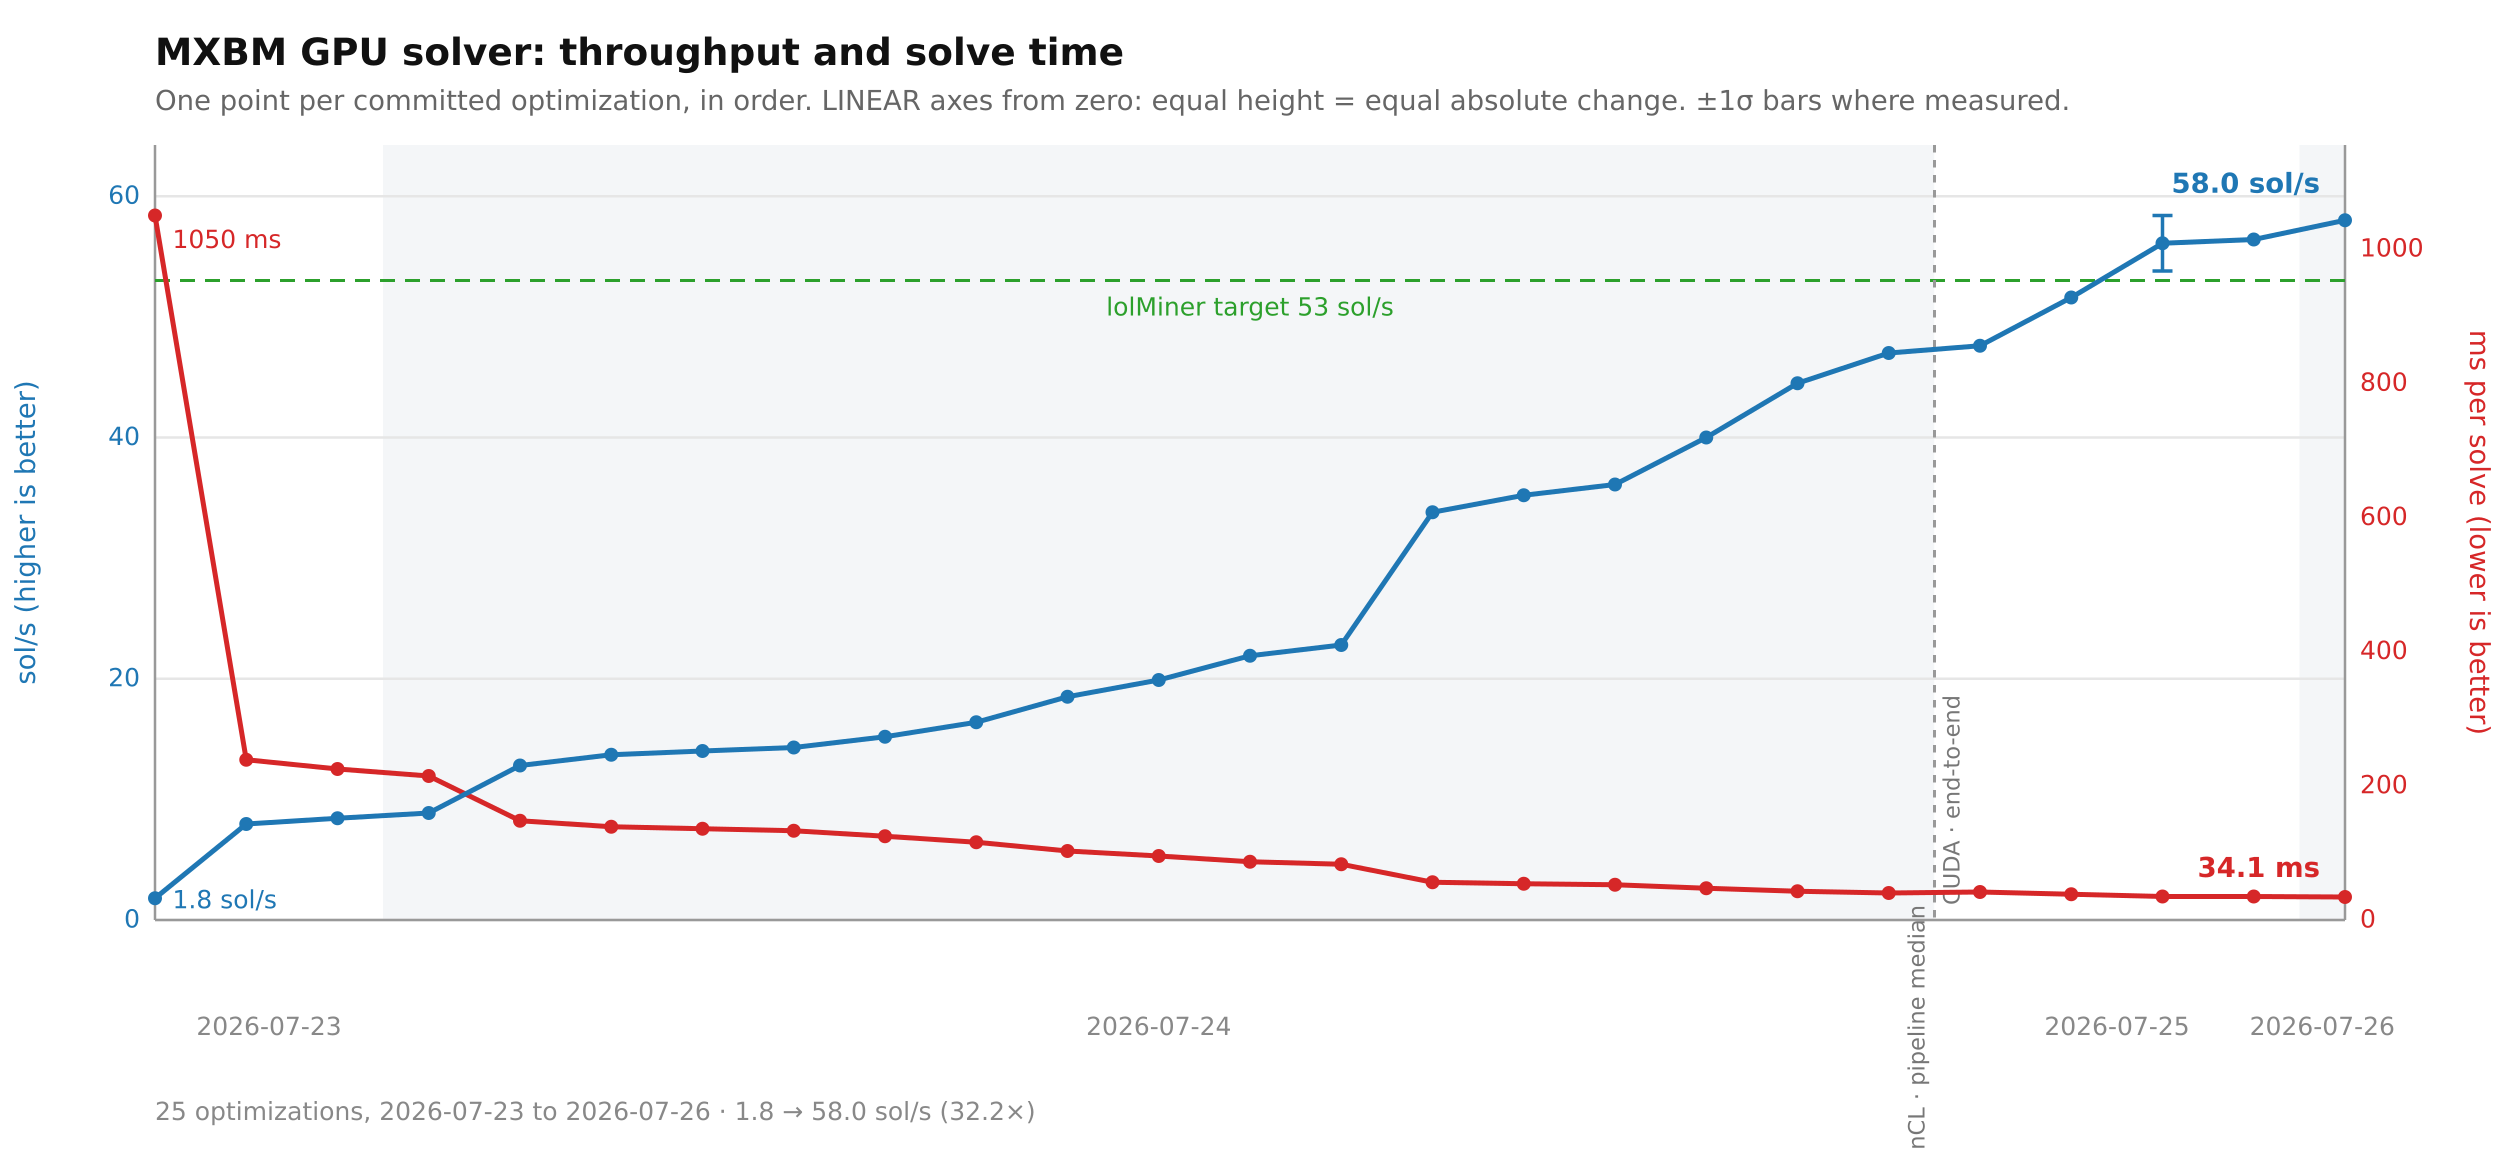
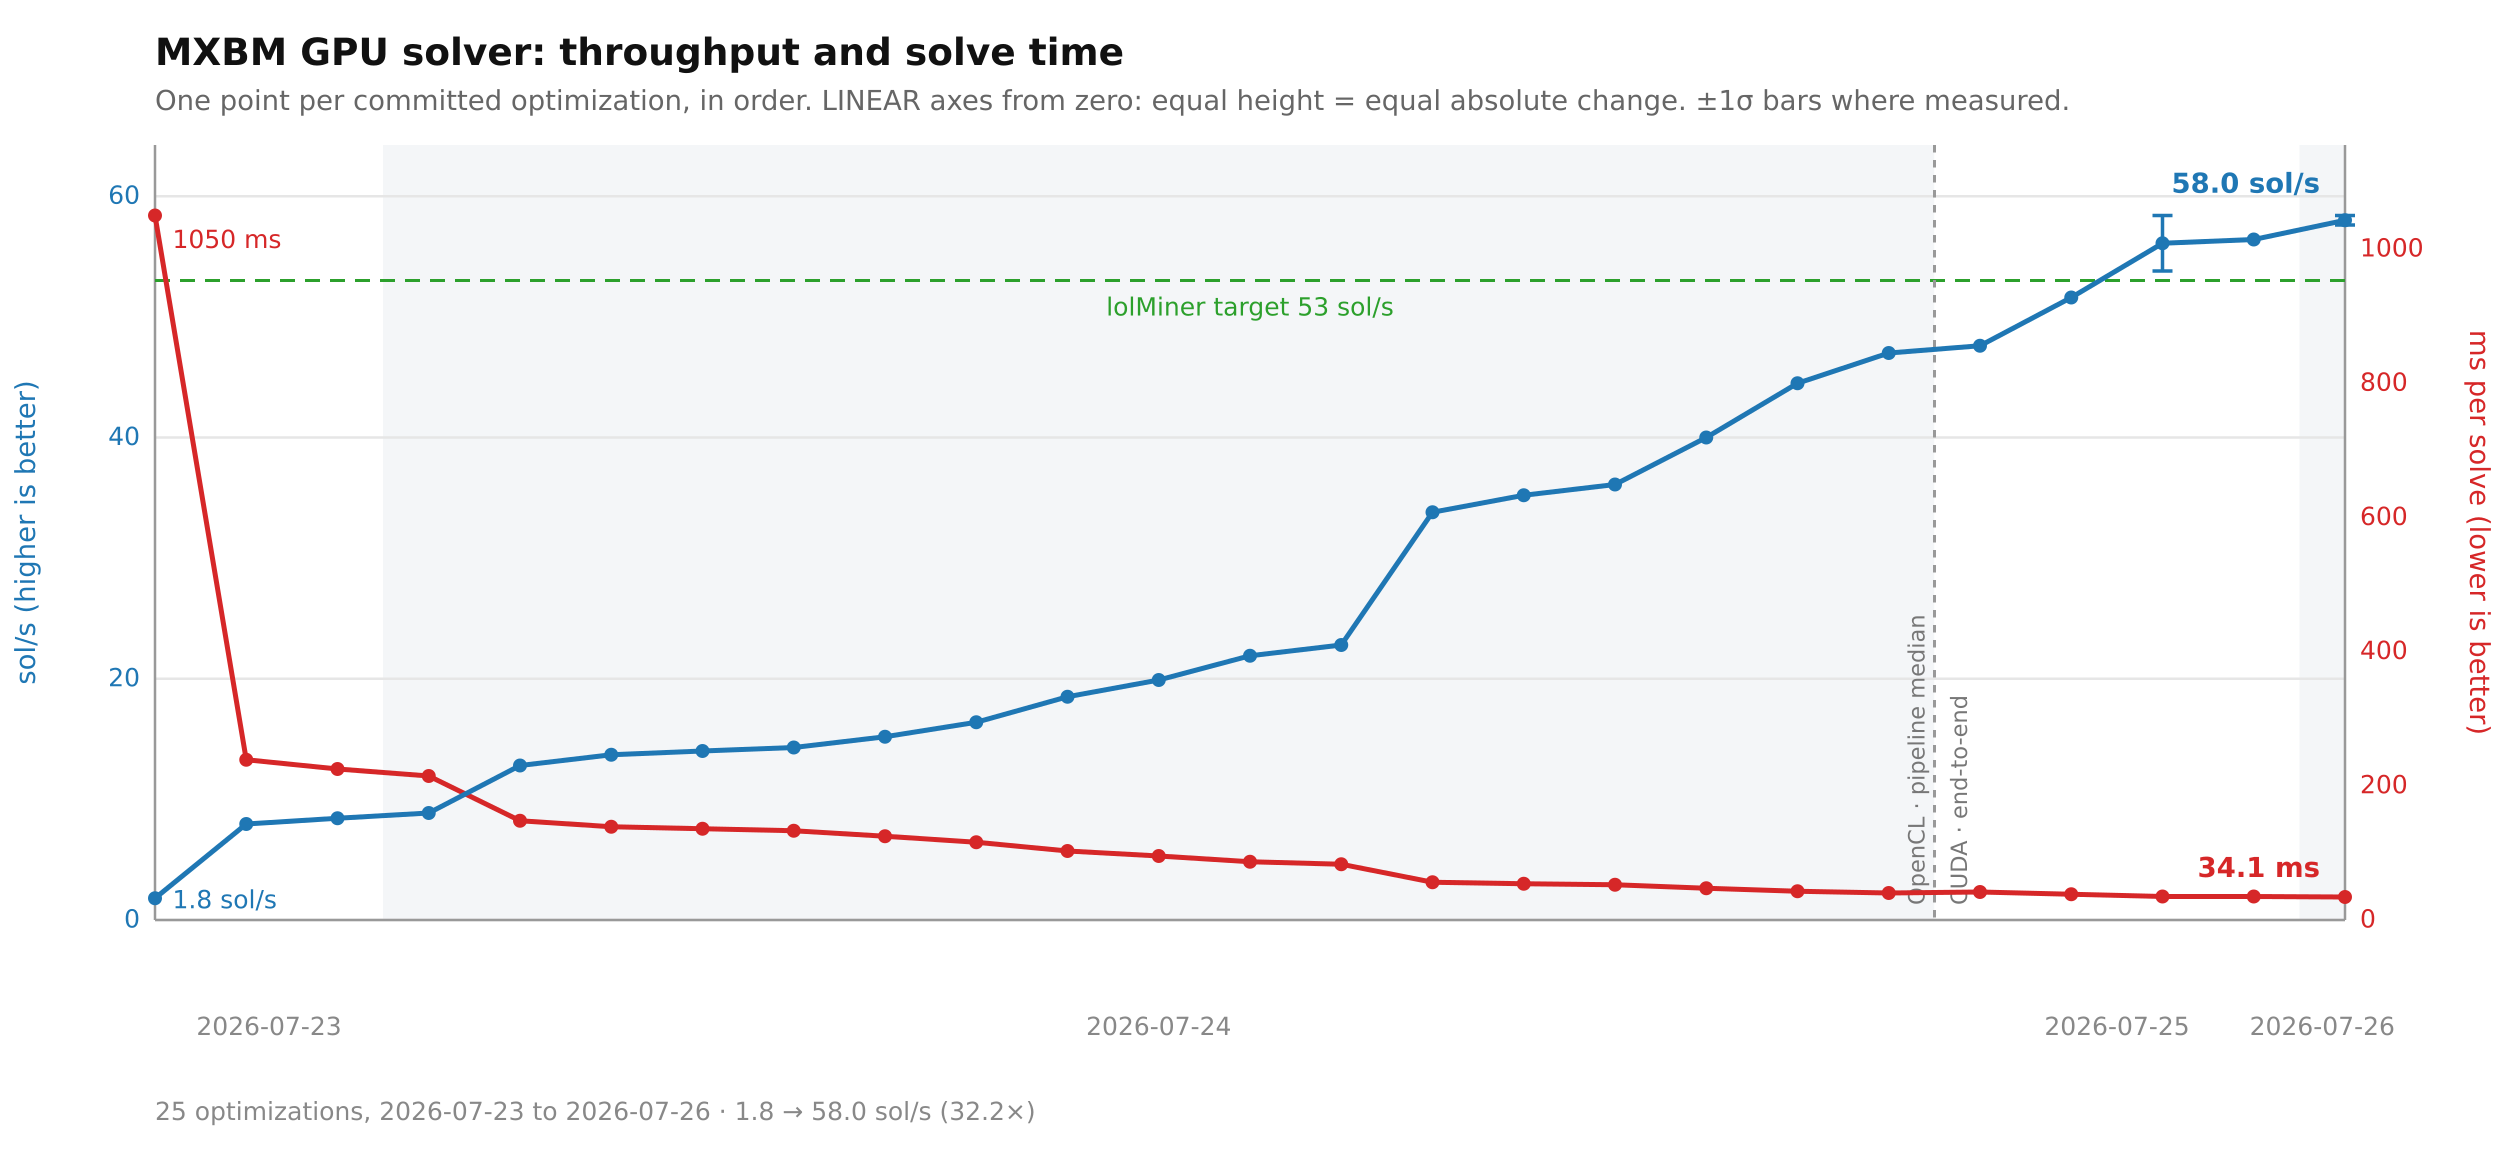
<svg xmlns="http://www.w3.org/2000/svg" width="1000" height="460" viewBox="0 0 1000 460" font-family="DejaVu Sans, Helvetica, Arial, sans-serif">
  <rect width="1000" height="460" fill="#ffffff" />
  <text x="62" y="26" font-size="15" font-weight="bold" fill="#111">MXBM GPU solver: throughput and solve time</text>
  <text x="62" y="44" font-size="11" fill="#666">One point per committed optimization, in order. LINEAR axes from zero: equal height = equal absolute change. ±1σ bars where measured.</text>
  <text x="107.6" y="414" font-size="10" fill="#888" text-anchor="middle">2026-07-23</text>
  <rect x="153.2" y="58" width="620.5" height="310" fill="#f4f6f8" />
  <text x="463.5" y="414" font-size="10" fill="#888" text-anchor="middle">2026-07-24</text>
  <text x="846.8" y="414" font-size="10" fill="#888" text-anchor="middle">2026-07-25</text>
  <rect x="919.8" y="58" width="18.2" height="310" fill="#f4f6f8" />
  <text x="928.9" y="414" font-size="10" fill="#888" text-anchor="middle">2026-07-26</text>
  <line x1="62" y1="368.0" x2="938" y2="368.0" stroke="#e6e6e6" stroke-width="1" />
  <text x="56" y="371.0" font-size="10" fill="#1f77b4" text-anchor="end">0</text>
  <line x1="62" y1="271.5" x2="938" y2="271.5" stroke="#e6e6e6" stroke-width="1" />
  <text x="56" y="274.5" font-size="10" fill="#1f77b4" text-anchor="end">20</text>
  <line x1="62" y1="175.0" x2="938" y2="175.0" stroke="#e6e6e6" stroke-width="1" />
  <text x="56" y="178.0" font-size="10" fill="#1f77b4" text-anchor="end">40</text>
  <line x1="62" y1="78.5" x2="938" y2="78.5" stroke="#e6e6e6" stroke-width="1" />
  <text x="56" y="81.5" font-size="10" fill="#1f77b4" text-anchor="end">60</text>
  <text x="944" y="371.0" font-size="10" fill="#d62728" text-anchor="start">0</text>
  <text x="944" y="317.3" font-size="10" fill="#d62728" text-anchor="start">200</text>
  <text x="944" y="263.6" font-size="10" fill="#d62728" text-anchor="start">400</text>
  <text x="944" y="210.0" font-size="10" fill="#d62728" text-anchor="start">600</text>
  <text x="944" y="156.3" font-size="10" fill="#d62728" text-anchor="start">800</text>
  <text x="944" y="102.6" font-size="10" fill="#d62728" text-anchor="start">1000</text>
  <line x1="62" y1="58" x2="62" y2="368" stroke="#999" />
  <line x1="938" y1="58" x2="938" y2="368" stroke="#999" />
  <line x1="62" y1="368" x2="938" y2="368" stroke="#999" />
  <text x="14" y="213" font-size="11" fill="#1f77b4" transform="rotate(-90 14 213)" text-anchor="middle">sol/s  (higher is better)</text>
  <text x="988" y="213" font-size="11" fill="#d62728" transform="rotate(90 988 213)" text-anchor="middle">ms per solve  (lower is better)</text>
  <line x1="62" y1="112.2" x2="938" y2="112.2" stroke="#2ca02c" stroke-width="1.2" stroke-dasharray="6 4" />
  <text x="500.0" y="126.2" font-size="10" fill="#2ca02c" text-anchor="middle">lolMiner target 53 sol/s</text>
  <line x1="773.8" y1="58" x2="773.8" y2="368" stroke="#999" stroke-width="1.2" stroke-dasharray="3 3" />
-   <text x="769.8" y="362" font-size="9" fill="#777" text-anchor="end" transform="rotate(-90 769.8 362)">OpenCL · pipeline median</text>
-   <text x="783.8" y="362" font-size="9" fill="#777" text-anchor="start" transform="rotate(-90 783.8 362)">CUDA · end-to-end</text>
+   <text x="769.8" y="362" font-size="9" fill="#777" text-anchor="start" transform="rotate(-90 769.8 362)">OpenCL · pipeline median</text>
+   <text x="786.8" y="362" font-size="9" fill="#777" text-anchor="start" transform="rotate(-90 786.8 362)">CUDA · end-to-end</text>
  <line x1="865.0" y1="86.2" x2="865.0" y2="108.4" stroke="#1f77b4" stroke-width="1.4" />
  <line x1="861.0" y1="86.2" x2="869.0" y2="86.2" stroke="#1f77b4" stroke-width="1.4" />
  <line x1="861.0" y1="108.4" x2="869.0" y2="108.4" stroke="#1f77b4" stroke-width="1.4" />
+   <line x1="938.0" y1="86.2" x2="938.0" y2="90.0" stroke="#1f77b4" stroke-width="1.4" />
+   <line x1="934.0" y1="86.2" x2="942.0" y2="86.2" stroke="#1f77b4" stroke-width="1.4" />
+   <line x1="934.0" y1="90.0" x2="942.0" y2="90.0" stroke="#1f77b4" stroke-width="1.4" />
  <polyline points="62.0,86.2 98.5,303.9 135.0,307.6 171.5,310.4 208.0,328.3 244.5,330.7 281.0,331.5 317.5,332.3 354.0,334.5 390.5,336.9 427.0,340.4 463.5,342.4 500.0,344.7 536.5,345.7 573.0,352.9 609.5,353.5 646.0,353.9 682.5,355.3 719.0,356.5 755.5,357.2 792.0,356.8 828.5,357.7 865.0,358.6 901.5,358.6 938.0,358.8" fill="none" stroke="#d62728" stroke-width="2" />
  <circle cx="62.0" cy="86.2" r="2.8" fill="#d62728" />
  <circle cx="98.5" cy="303.9" r="2.8" fill="#d62728" />
  <circle cx="135.0" cy="307.6" r="2.8" fill="#d62728" />
  <circle cx="171.5" cy="310.4" r="2.8" fill="#d62728" />
  <circle cx="208.0" cy="328.3" r="2.8" fill="#d62728" />
  <circle cx="244.5" cy="330.7" r="2.8" fill="#d62728" />
  <circle cx="281.0" cy="331.5" r="2.8" fill="#d62728" />
  <circle cx="317.5" cy="332.3" r="2.8" fill="#d62728" />
  <circle cx="354.0" cy="334.5" r="2.8" fill="#d62728" />
  <circle cx="390.5" cy="336.9" r="2.8" fill="#d62728" />
  <circle cx="427.0" cy="340.4" r="2.8" fill="#d62728" />
  <circle cx="463.5" cy="342.4" r="2.8" fill="#d62728" />
  <circle cx="500.0" cy="344.7" r="2.8" fill="#d62728" />
  <circle cx="536.5" cy="345.7" r="2.8" fill="#d62728" />
  <circle cx="573.0" cy="352.9" r="2.8" fill="#d62728" />
  <circle cx="609.5" cy="353.5" r="2.8" fill="#d62728" />
  <circle cx="646.0" cy="353.9" r="2.8" fill="#d62728" />
  <circle cx="682.5" cy="355.3" r="2.8" fill="#d62728" />
  <circle cx="719.0" cy="356.5" r="2.8" fill="#d62728" />
  <circle cx="755.5" cy="357.2" r="2.8" fill="#d62728" />
  <circle cx="792.0" cy="356.8" r="2.8" fill="#d62728" />
  <circle cx="828.5" cy="357.7" r="2.8" fill="#d62728" />
  <circle cx="865.0" cy="358.6" r="2.8" fill="#d62728" />
  <circle cx="901.5" cy="358.6" r="2.8" fill="#d62728" />
  <circle cx="938.0" cy="358.8" r="2.8" fill="#d62728" />
  <polyline points="62.0,359.3 98.5,329.6 135.0,327.3 171.5,325.2 208.0,306.2 244.5,301.9 281.0,300.4 317.5,299.0 354.0,294.7 390.5,288.9 427.0,278.7 463.5,272.0 500.0,262.3 536.5,258.0 573.0,204.9 609.5,198.1 646.0,193.8 682.5,175.0 719.0,153.3 755.5,141.2 792.0,138.3 828.5,119.0 865.0,97.3 901.5,95.8 938.0,88.1" fill="none" stroke="#1f77b4" stroke-width="2" />
  <circle cx="62.0" cy="359.3" r="2.8" fill="#1f77b4" />
  <circle cx="98.5" cy="329.6" r="2.8" fill="#1f77b4" />
  <circle cx="135.0" cy="327.3" r="2.8" fill="#1f77b4" />
  <circle cx="171.5" cy="325.2" r="2.8" fill="#1f77b4" />
  <circle cx="208.0" cy="306.2" r="2.8" fill="#1f77b4" />
  <circle cx="244.5" cy="301.9" r="2.8" fill="#1f77b4" />
  <circle cx="281.0" cy="300.4" r="2.8" fill="#1f77b4" />
  <circle cx="317.5" cy="299.0" r="2.8" fill="#1f77b4" />
  <circle cx="354.0" cy="294.7" r="2.8" fill="#1f77b4" />
  <circle cx="390.5" cy="288.9" r="2.8" fill="#1f77b4" />
  <circle cx="427.0" cy="278.7" r="2.8" fill="#1f77b4" />
  <circle cx="463.5" cy="272.0" r="2.8" fill="#1f77b4" />
  <circle cx="500.0" cy="262.3" r="2.8" fill="#1f77b4" />
  <circle cx="536.5" cy="258.0" r="2.8" fill="#1f77b4" />
  <circle cx="573.0" cy="204.9" r="2.8" fill="#1f77b4" />
  <circle cx="609.5" cy="198.1" r="2.8" fill="#1f77b4" />
  <circle cx="646.0" cy="193.8" r="2.8" fill="#1f77b4" />
  <circle cx="682.5" cy="175.0" r="2.8" fill="#1f77b4" />
  <circle cx="719.0" cy="153.3" r="2.8" fill="#1f77b4" />
  <circle cx="755.5" cy="141.2" r="2.8" fill="#1f77b4" />
  <circle cx="792.0" cy="138.3" r="2.8" fill="#1f77b4" />
  <circle cx="828.5" cy="119.0" r="2.8" fill="#1f77b4" />
  <circle cx="865.0" cy="97.3" r="2.8" fill="#1f77b4" />
  <circle cx="901.5" cy="95.8" r="2.8" fill="#1f77b4" />
  <circle cx="938.0" cy="88.1" r="2.8" fill="#1f77b4" />
  <text x="928.0" y="77.1" font-size="11" font-weight="bold" fill="#1f77b4" text-anchor="end">58.0 sol/s</text>
  <text x="928.0" y="350.8" font-size="11" font-weight="bold" fill="#d62728" text-anchor="end">34.1 ms</text>
  <text x="69.0" y="363.3" font-size="10" fill="#1f77b4">1.8 sol/s</text>
  <text x="69.0" y="99.2" font-size="10" fill="#d62728">1050 ms</text>
  <text x="62" y="448" font-size="10" fill="#888">25 optimizations, 2026-07-23 to 2026-07-26  ·  1.8 → 58.0 sol/s (32.2×)</text>
</svg>
